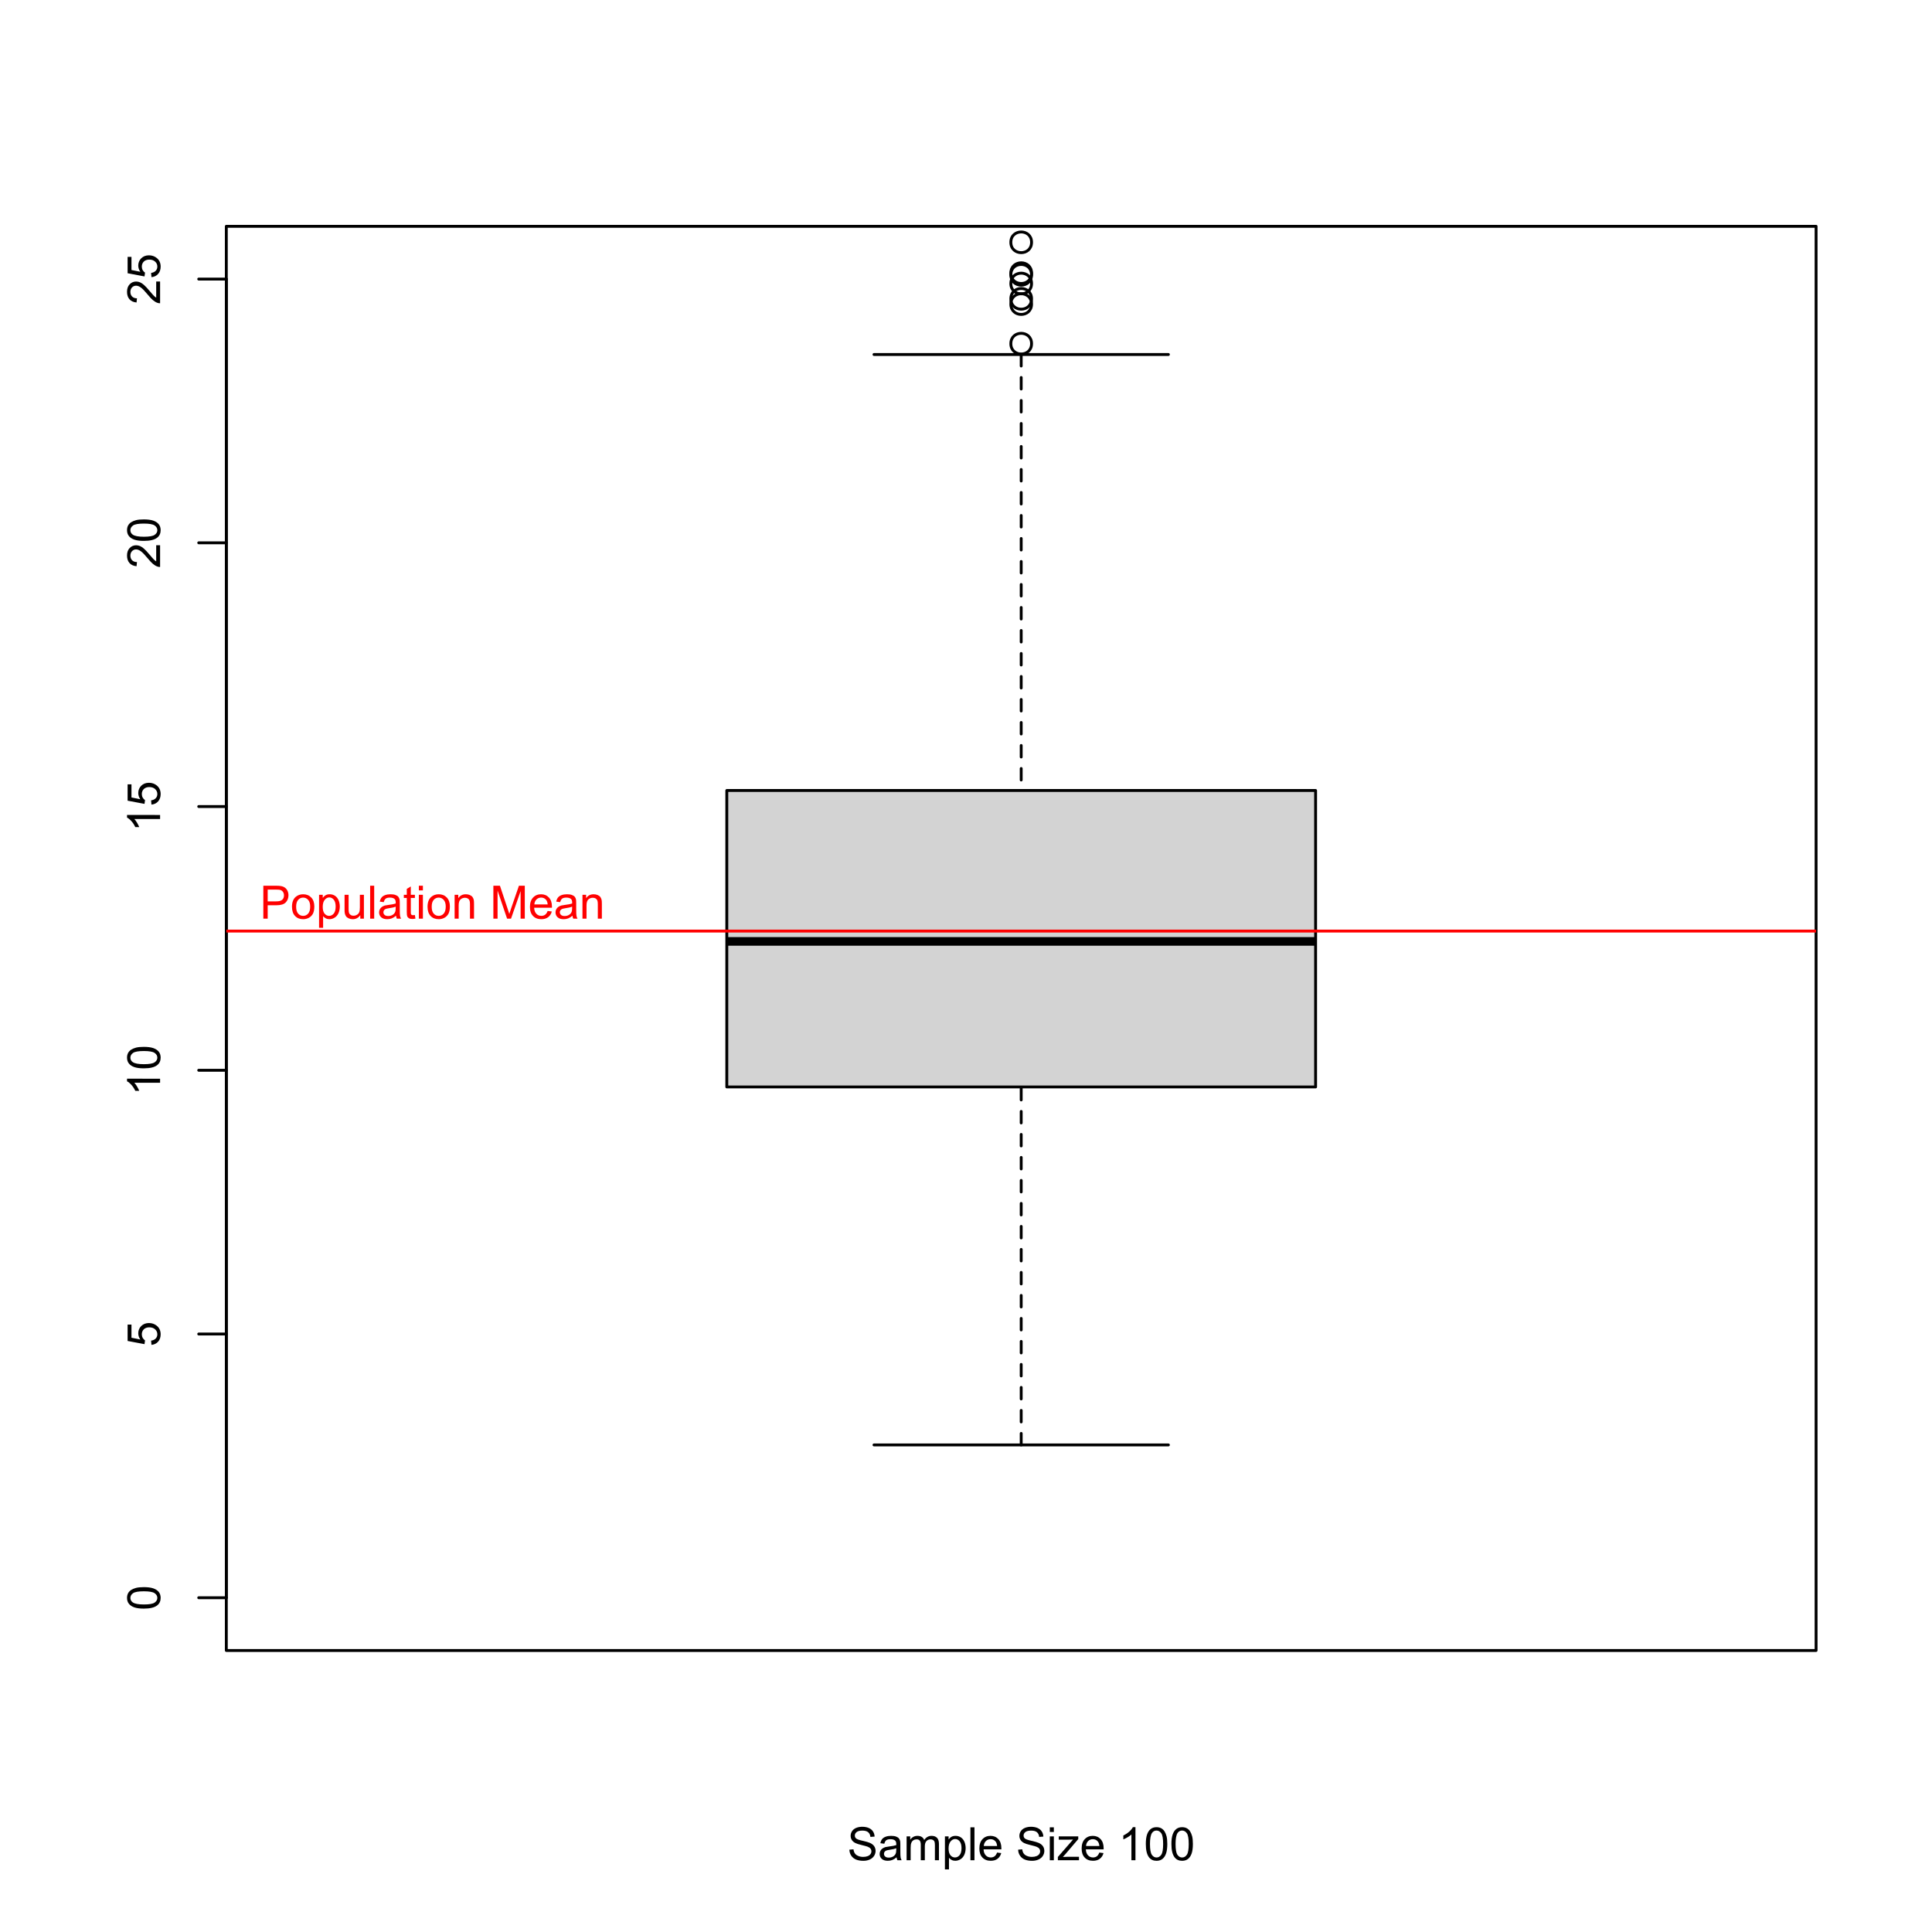
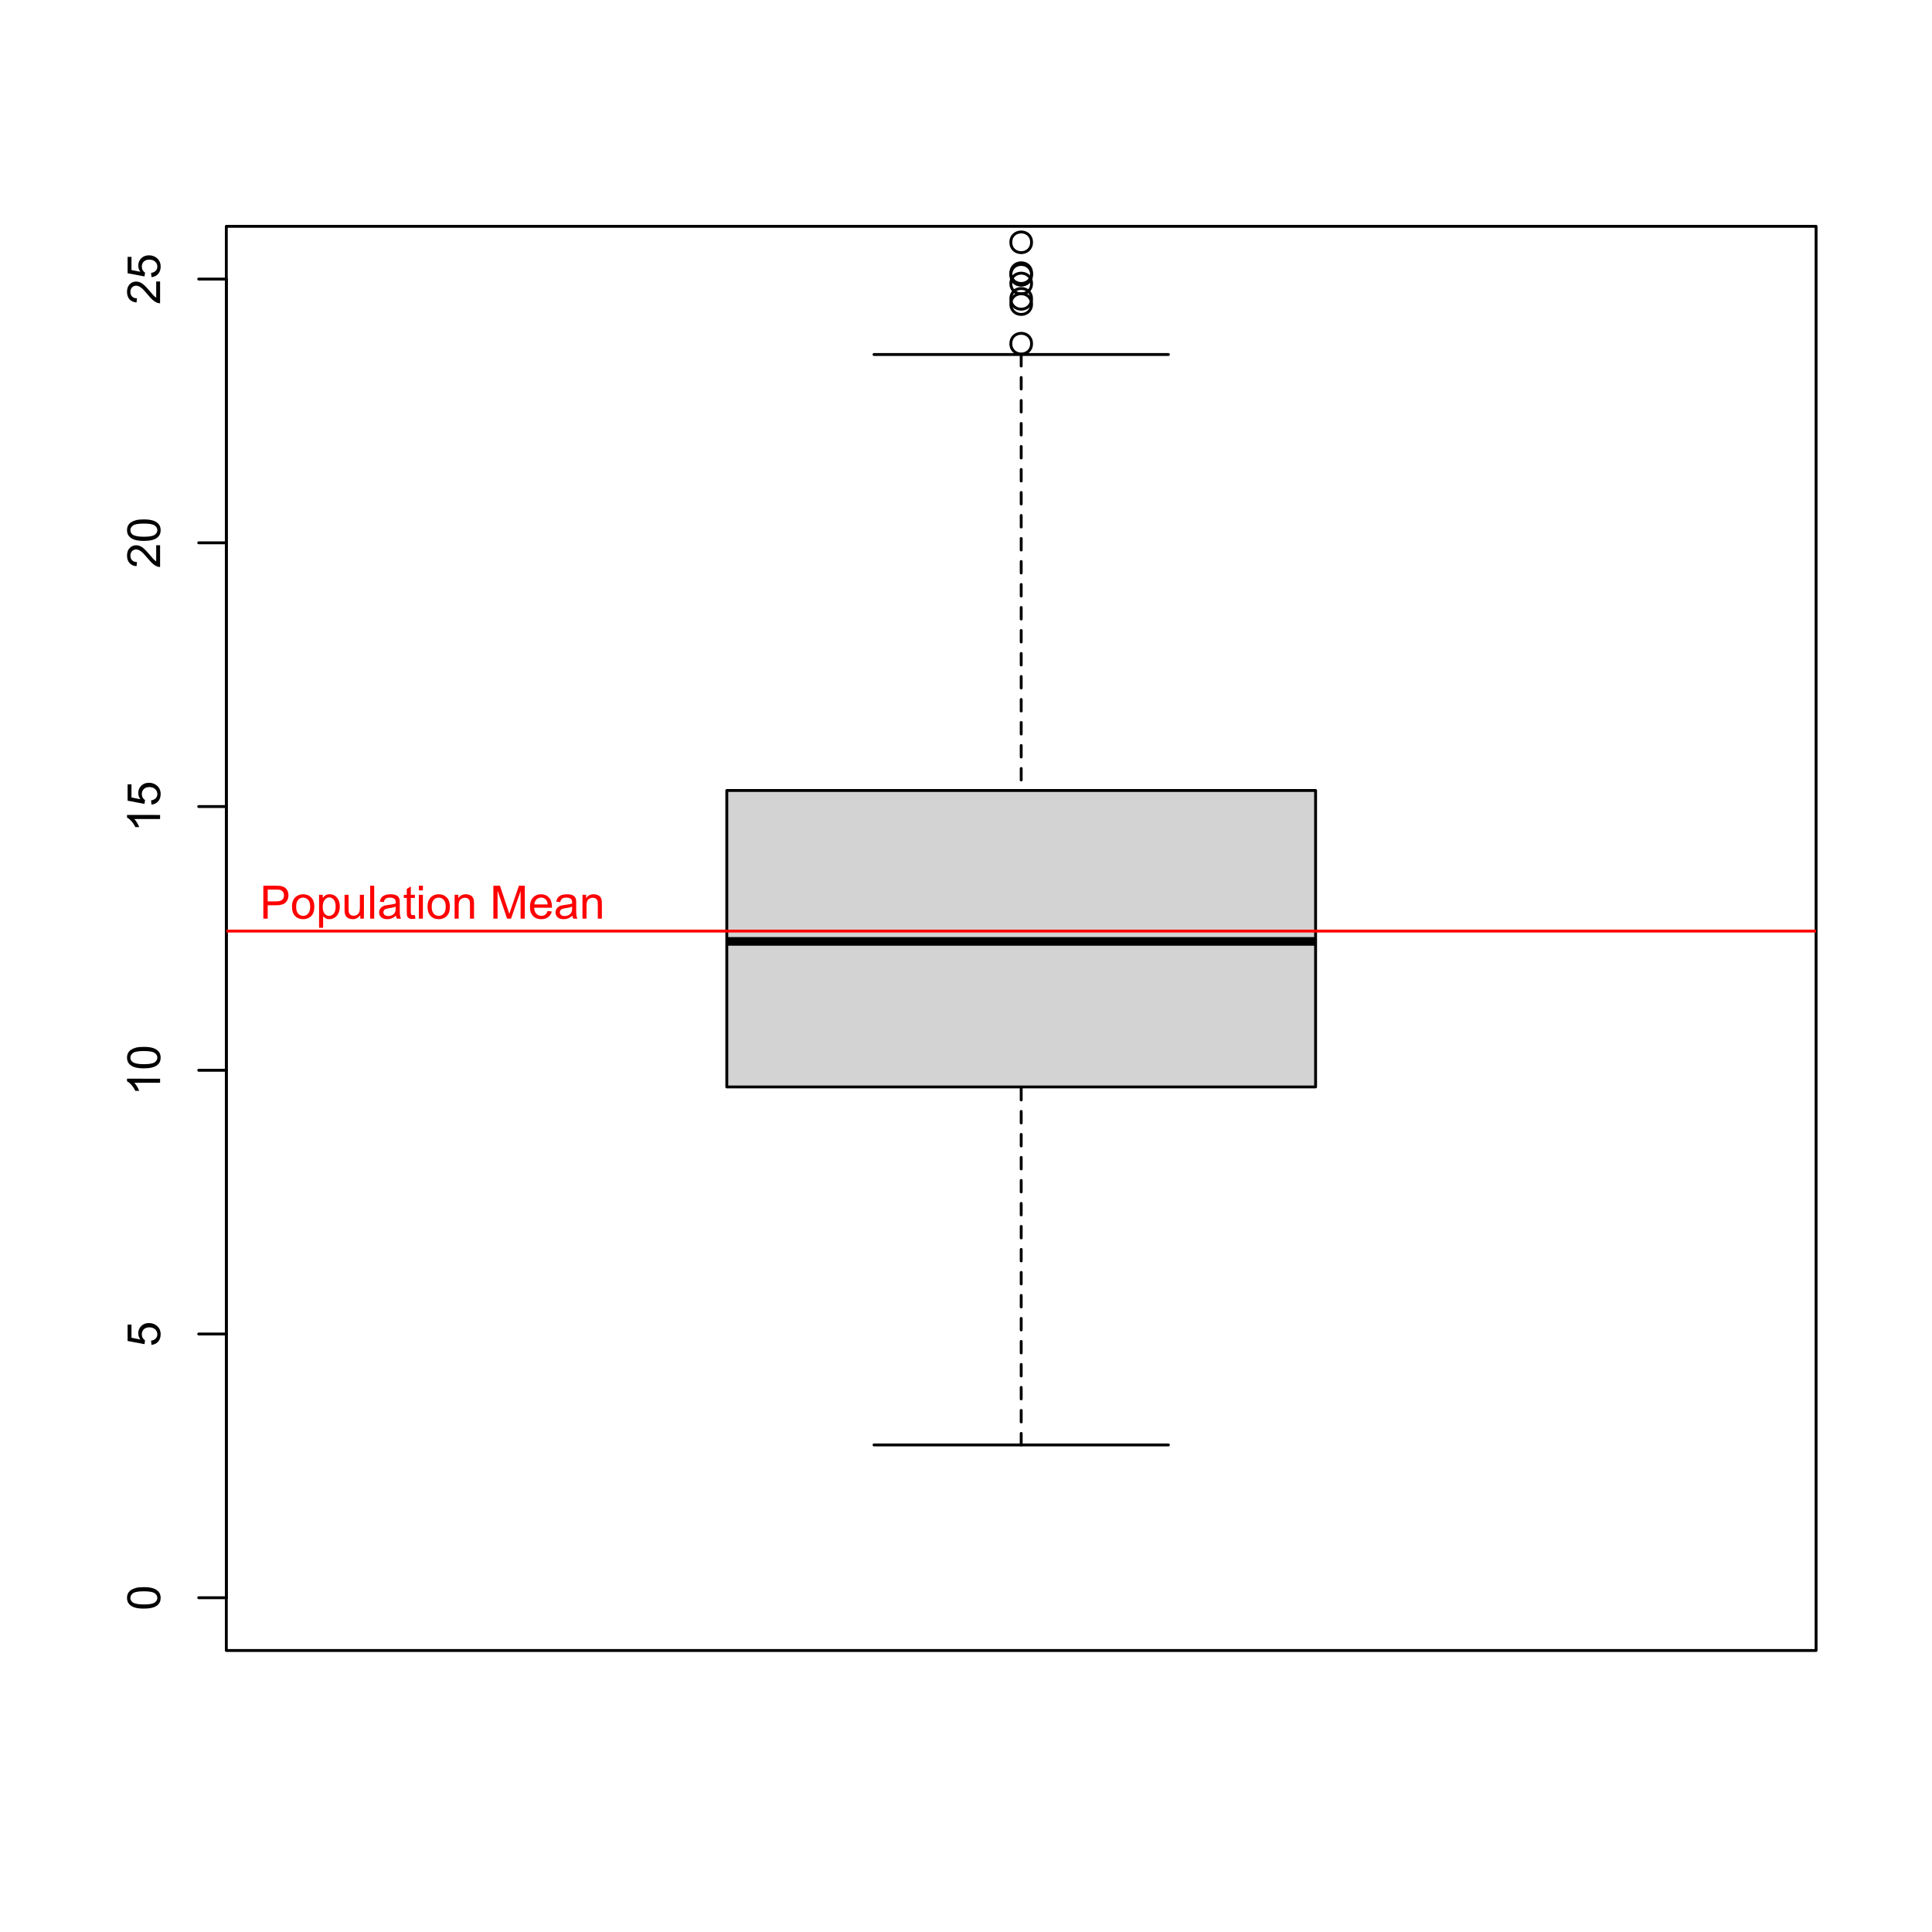
<svg xmlns="http://www.w3.org/2000/svg" xmlns:xlink="http://www.w3.org/1999/xlink" width="504pt" height="504pt" viewBox="0 0 504 504" version="1.1">
  <defs>
    <g>
      <symbol overflow="visible" id="glyph0-0">
        <path style="stroke:none;" d="M 0 -1.5 L -7.5 -1.5 L -7.5 -7.5 L 0 -7.5 Z M -0.188 -1.688 L -0.188 -7.312 L -7.312 -7.312 L -7.312 -1.688 Z M -0.188 -1.688 " />
      </symbol>
      <symbol overflow="visible" id="glyph0-1">
        <path style="stroke:none;" d="M -4.234 -0.5 C -5.246 -0.496 -6.062 -0.602 -6.688 -0.812 C -7.305 -1.02 -7.785 -1.328 -8.121 -1.742 C -8.457 -2.152 -8.625 -2.672 -8.625 -3.301 C -8.625 -3.758 -8.531 -4.164 -8.348 -4.512 C -8.16 -4.859 -7.891 -5.145 -7.543 -5.371 C -7.191 -5.594 -6.766 -5.773 -6.266 -5.906 C -5.762 -6.035 -5.086 -6.098 -4.234 -6.102 C -3.223 -6.098 -2.41 -5.996 -1.793 -5.789 C -1.176 -5.578 -0.695 -5.266 -0.359 -4.859 C -0.02 -4.445 0.145 -3.926 0.148 -3.297 C 0.145 -2.465 -0.148 -1.816 -0.742 -1.348 C -1.457 -0.781 -2.621 -0.496 -4.234 -0.5 Z M -4.234 -1.582 C -2.824 -1.582 -1.887 -1.746 -1.418 -2.074 C -0.949 -2.402 -0.715 -2.809 -0.719 -3.297 C -0.715 -3.777 -0.949 -4.184 -1.422 -4.52 C -1.887 -4.848 -2.824 -5.016 -4.234 -5.016 C -5.648 -5.016 -6.59 -4.848 -7.055 -4.52 C -7.516 -4.188 -7.746 -3.777 -7.75 -3.289 C -7.746 -2.801 -7.543 -2.414 -7.137 -2.129 C -6.613 -1.762 -5.645 -1.582 -4.234 -1.582 Z M -4.234 -1.582 " />
      </symbol>
      <symbol overflow="visible" id="glyph0-2">
        <path style="stroke:none;" d="M -2.25 -0.5 L -2.344 -1.605 C -1.805 -1.684 -1.398 -1.871 -1.125 -2.176 C -0.852 -2.473 -0.715 -2.836 -0.719 -3.258 C -0.715 -3.766 -0.906 -4.195 -1.293 -4.547 C -1.672 -4.898 -2.18 -5.074 -2.816 -5.074 C -3.414 -5.074 -3.891 -4.902 -4.242 -4.566 C -4.59 -4.227 -4.762 -3.785 -4.766 -3.242 C -4.762 -2.898 -4.684 -2.594 -4.531 -2.32 C -4.375 -2.047 -4.176 -1.832 -3.93 -1.676 L -4.062 -0.688 L -8.473 -1.52 L -8.473 -5.789 L -7.465 -5.789 L -7.465 -2.363 L -5.156 -1.898 C -5.516 -2.414 -5.695 -2.953 -5.695 -3.523 C -5.695 -4.27 -5.434 -4.902 -4.914 -5.422 C -4.395 -5.934 -3.727 -6.191 -2.91 -6.195 C -2.133 -6.191 -1.461 -5.965 -0.895 -5.516 C -0.199 -4.961 0.145 -4.211 0.148 -3.258 C 0.145 -2.477 -0.07 -1.836 -0.508 -1.344 C -0.941 -0.848 -1.523 -0.566 -2.25 -0.5 Z M -2.25 -0.5 " />
      </symbol>
      <symbol overflow="visible" id="glyph0-3">
        <path style="stroke:none;" d="M 0 -4.469 L 0 -3.414 L -6.719 -3.418 C -6.477 -3.16 -6.234 -2.828 -5.996 -2.418 C -5.75 -2.004 -5.57 -1.633 -5.449 -1.309 L -6.469 -1.309 C -6.742 -1.895 -7.078 -2.41 -7.477 -2.852 C -7.871 -3.293 -8.254 -3.605 -8.625 -3.793 L -8.625 -4.473 Z M 0 -4.469 " />
      </symbol>
      <symbol overflow="visible" id="glyph0-4">
        <path style="stroke:none;" d="M -1.012 -6.039 L 0 -6.039 L 0 -0.363 C -0.254 -0.355 -0.496 -0.395 -0.734 -0.488 C -1.117 -0.629 -1.5 -0.859 -1.875 -1.18 C -2.25 -1.496 -2.684 -1.957 -3.176 -2.562 C -3.941 -3.492 -4.547 -4.125 -4.992 -4.453 C -5.438 -4.781 -5.859 -4.945 -6.266 -4.945 C -6.68 -4.945 -7.031 -4.793 -7.32 -4.496 C -7.602 -4.195 -7.746 -3.809 -7.75 -3.328 C -7.746 -2.82 -7.594 -2.414 -7.293 -2.109 C -6.984 -1.805 -6.562 -1.648 -6.031 -1.648 L -6.141 -0.562 C -6.945 -0.637 -7.559 -0.914 -7.988 -1.402 C -8.41 -1.883 -8.625 -2.535 -8.625 -3.352 C -8.625 -4.176 -8.395 -4.828 -7.938 -5.309 C -7.48 -5.789 -6.914 -6.027 -6.242 -6.031 C -5.895 -6.027 -5.559 -5.957 -5.227 -5.82 C -4.891 -5.676 -4.539 -5.441 -4.176 -5.117 C -3.805 -4.789 -3.301 -4.25 -2.664 -3.492 C -2.129 -2.859 -1.77 -2.453 -1.582 -2.273 C -1.395 -2.094 -1.203 -1.945 -1.012 -1.828 Z M -1.012 -6.039 " />
      </symbol>
      <symbol overflow="visible" id="glyph1-0">
        <path style="stroke:none;" d="M 1.5 0 L 1.5 -7.5 L 7.5 -7.5 L 7.5 0 Z M 1.688 -0.188 L 7.312 -0.188 L 7.312 -7.312 L 1.688 -7.312 Z M 1.688 -0.188 " />
      </symbol>
      <symbol overflow="visible" id="glyph1-1">
-         <path style="stroke:none;" d="M 0.539 -2.758 L 1.609 -2.852 C 1.66 -2.422 1.777 -2.07 1.965 -1.797 C 2.145 -1.52 2.434 -1.297 2.828 -1.129 C 3.215 -0.957 3.656 -0.871 4.148 -0.875 C 4.578 -0.871 4.961 -0.938 5.297 -1.066 C 5.629 -1.191 5.875 -1.367 6.039 -1.594 C 6.199 -1.82 6.281 -2.066 6.281 -2.332 C 6.281 -2.598 6.203 -2.832 6.047 -3.035 C 5.891 -3.238 5.633 -3.406 5.273 -3.547 C 5.043 -3.633 4.531 -3.773 3.746 -3.965 C 2.953 -4.152 2.402 -4.332 2.086 -4.5 C 1.672 -4.711 1.363 -4.977 1.168 -5.297 C 0.965 -5.617 0.867 -5.973 0.867 -6.367 C 0.867 -6.801 0.988 -7.207 1.234 -7.582 C 1.48 -7.957 1.84 -8.242 2.312 -8.441 C 2.785 -8.633 3.312 -8.73 3.891 -8.734 C 4.523 -8.73 5.082 -8.629 5.574 -8.426 C 6.059 -8.223 6.434 -7.922 6.695 -7.523 C 6.957 -7.125 7.098 -6.672 7.117 -6.172 L 6.031 -6.086 C 5.969 -6.629 5.77 -7.039 5.434 -7.316 C 5.094 -7.594 4.598 -7.734 3.938 -7.734 C 3.25 -7.734 2.746 -7.605 2.434 -7.355 C 2.113 -7.098 1.957 -6.797 1.961 -6.445 C 1.957 -6.137 2.07 -5.883 2.297 -5.684 C 2.516 -5.48 3.086 -5.273 4.012 -5.07 C 4.934 -4.859 5.566 -4.68 5.914 -4.523 C 6.41 -4.293 6.781 -4 7.02 -3.648 C 7.254 -3.293 7.371 -2.887 7.375 -2.426 C 7.371 -1.969 7.242 -1.535 6.984 -1.133 C 6.723 -0.727 6.344 -0.414 5.855 -0.188 C 5.363 0.035 4.812 0.145 4.203 0.148 C 3.422 0.145 2.77 0.035 2.246 -0.191 C 1.719 -0.414 1.309 -0.754 1.012 -1.215 C 0.711 -1.668 0.555 -2.184 0.539 -2.758 Z M 0.539 -2.758 " />
+         <path style="stroke:none;" d="M 0.926 0 L 0.926 -8.59 L 4.164 -8.59 C 4.734 -8.59 5.172 -8.562 5.473 -8.508 C 5.895 -8.438 6.246 -8.301 6.531 -8.105 C 6.816 -7.906 7.047 -7.633 7.223 -7.277 C 7.395 -6.918 7.48 -6.527 7.484 -6.105 C 7.48 -5.371 7.25 -4.75 6.785 -4.25 C 6.316 -3.742 5.477 -3.492 4.266 -3.492 L 2.062 -3.492 L 2.062 0 Z M 2.062 -4.508 L 4.281 -4.508 C 5.012 -4.504 5.535 -4.641 5.848 -4.918 C 6.156 -5.188 6.309 -5.574 6.312 -6.07 C 6.309 -6.43 6.219 -6.734 6.039 -6.992 C 5.855 -7.242 5.617 -7.414 5.32 -7.5 C 5.125 -7.551 4.77 -7.574 4.258 -7.578 L 2.062 -7.578 Z M 2.062 -4.508 " />
      </symbol>
      <symbol overflow="visible" id="glyph1-2">
-         <path style="stroke:none;" d="M 4.852 -0.766 C 4.461 -0.434 4.082 -0.199 3.723 -0.062 C 3.355 0.074 2.969 0.141 2.562 0.141 C 1.875 0.141 1.352 -0.023 0.984 -0.359 C 0.617 -0.688 0.434 -1.117 0.434 -1.641 C 0.434 -1.945 0.5 -2.223 0.641 -2.473 C 0.777 -2.723 0.961 -2.926 1.188 -3.082 C 1.41 -3.234 1.664 -3.348 1.945 -3.43 C 2.152 -3.477 2.465 -3.531 2.883 -3.586 C 3.734 -3.688 4.359 -3.809 4.766 -3.949 C 4.766 -4.09 4.77 -4.18 4.77 -4.227 C 4.77 -4.648 4.668 -4.953 4.469 -5.133 C 4.199 -5.371 3.801 -5.488 3.27 -5.492 C 2.77 -5.488 2.402 -5.402 2.168 -5.23 C 1.934 -5.055 1.758 -4.746 1.648 -4.305 L 0.617 -4.445 C 0.707 -4.887 0.863 -5.242 1.078 -5.516 C 1.289 -5.781 1.598 -5.992 2.008 -6.141 C 2.41 -6.289 2.883 -6.363 3.422 -6.363 C 3.953 -6.363 4.383 -6.301 4.715 -6.176 C 5.047 -6.051 5.293 -5.891 5.449 -5.703 C 5.605 -5.512 5.715 -5.273 5.777 -4.984 C 5.809 -4.805 5.824 -4.48 5.828 -4.016 L 5.828 -2.609 C 5.824 -1.625 5.848 -1.004 5.895 -0.746 C 5.941 -0.484 6.031 -0.238 6.164 0 L 5.062 0 C 4.953 -0.219 4.883 -0.473 4.852 -0.766 Z M 4.766 -3.125 C 4.375 -2.965 3.801 -2.832 3.039 -2.727 C 2.605 -2.66 2.301 -2.59 2.121 -2.516 C 1.941 -2.434 1.801 -2.32 1.703 -2.172 C 1.605 -2.02 1.559 -1.852 1.559 -1.672 C 1.559 -1.387 1.664 -1.152 1.875 -0.969 C 2.086 -0.777 2.398 -0.684 2.812 -0.688 C 3.219 -0.684 3.578 -0.773 3.895 -0.953 C 4.211 -1.129 4.445 -1.371 4.594 -1.68 C 4.707 -1.918 4.762 -2.27 4.766 -2.734 Z M 4.766 -3.125 " />
+         <path style="stroke:none;" d="M 0.398 -3.109 C 0.398 -4.262 0.719 -5.117 1.359 -5.672 C 1.895 -6.133 2.547 -6.363 3.316 -6.363 C 4.172 -6.363 4.871 -6.082 5.414 -5.52 C 5.953 -4.957 6.223 -4.184 6.227 -3.199 C 6.223 -2.398 6.102 -1.766 5.867 -1.309 C 5.625 -0.848 5.277 -0.492 4.82 -0.238 C 4.359 0.016 3.859 0.141 3.316 0.141 C 2.441 0.141 1.734 -0.137 1.203 -0.695 C 0.664 -1.254 0.398 -2.059 0.398 -3.109 Z M 1.484 -3.109 C 1.48 -2.309 1.656 -1.711 2.004 -1.32 C 2.348 -0.922 2.785 -0.727 3.316 -0.727 C 3.84 -0.727 4.273 -0.926 4.621 -1.324 C 4.969 -1.723 5.145 -2.328 5.145 -3.148 C 5.145 -3.914 4.969 -4.496 4.617 -4.895 C 4.266 -5.289 3.832 -5.488 3.316 -5.492 C 2.785 -5.488 2.348 -5.293 2.004 -4.898 C 1.656 -4.5 1.48 -3.902 1.484 -3.109 Z M 1.484 -3.109 " />
      </symbol>
      <symbol overflow="visible" id="glyph1-3">
-         <path style="stroke:none;" d="M 0.789 0 L 0.789 -6.223 L 1.734 -6.223 L 1.734 -5.352 C 1.93 -5.648 2.188 -5.895 2.512 -6.082 C 2.836 -6.27 3.207 -6.363 3.621 -6.363 C 4.082 -6.363 4.457 -6.266 4.754 -6.074 C 5.043 -5.883 5.254 -5.617 5.379 -5.273 C 5.871 -6 6.512 -6.363 7.301 -6.363 C 7.918 -6.363 8.391 -6.191 8.723 -5.848 C 9.055 -5.504 9.223 -4.977 9.223 -4.273 L 9.223 0 L 8.172 0 L 8.172 -3.922 C 8.168 -4.34 8.133 -4.645 8.07 -4.832 C 8 -5.016 7.879 -5.164 7.699 -5.277 C 7.52 -5.391 7.309 -5.449 7.066 -5.449 C 6.629 -5.449 6.266 -5.301 5.977 -5.012 C 5.688 -4.719 5.543 -4.254 5.543 -3.617 L 5.543 0 L 4.488 0 L 4.488 -4.043 C 4.488 -4.512 4.402 -4.863 4.23 -5.098 C 4.059 -5.332 3.777 -5.449 3.387 -5.449 C 3.09 -5.449 2.812 -5.371 2.562 -5.215 C 2.309 -5.059 2.129 -4.828 2.016 -4.527 C 1.898 -4.227 1.84 -3.793 1.844 -3.227 L 1.844 0 Z M 0.789 0 " />
+         <path style="stroke:none;" d="M 0.789 2.383 L 0.789 -6.223 L 1.75 -6.223 L 1.75 -5.414 C 1.977 -5.73 2.234 -5.965 2.52 -6.125 C 2.801 -6.281 3.145 -6.363 3.555 -6.363 C 4.082 -6.363 4.551 -6.227 4.961 -5.953 C 5.363 -5.68 5.672 -5.293 5.883 -4.793 C 6.09 -4.293 6.191 -3.746 6.195 -3.156 C 6.191 -2.52 6.078 -1.945 5.852 -1.438 C 5.621 -0.922 5.289 -0.531 4.855 -0.266 C 4.418 0.008 3.961 0.141 3.48 0.141 C 3.129 0.141 2.812 0.066 2.535 -0.082 C 2.254 -0.23 2.023 -0.418 1.844 -0.645 L 1.844 2.383 Z M 1.746 -3.078 C 1.746 -2.273 1.906 -1.684 2.23 -1.301 C 2.555 -0.918 2.949 -0.727 3.41 -0.727 C 3.879 -0.727 4.277 -0.922 4.613 -1.32 C 4.945 -1.711 5.113 -2.328 5.117 -3.164 C 5.113 -3.953 4.949 -4.547 4.625 -4.945 C 4.297 -5.34 3.91 -5.535 3.457 -5.539 C 3.004 -5.535 2.605 -5.324 2.262 -4.906 C 1.918 -4.484 1.746 -3.875 1.746 -3.078 Z M 1.746 -3.078 " />
      </symbol>
      <symbol overflow="visible" id="glyph1-4">
-         <path style="stroke:none;" d="M 0.789 2.383 L 0.789 -6.223 L 1.75 -6.223 L 1.75 -5.414 C 1.977 -5.73 2.234 -5.965 2.52 -6.125 C 2.801 -6.281 3.145 -6.363 3.555 -6.363 C 4.082 -6.363 4.551 -6.227 4.961 -5.953 C 5.363 -5.68 5.672 -5.293 5.883 -4.793 C 6.09 -4.293 6.191 -3.746 6.195 -3.156 C 6.191 -2.52 6.078 -1.945 5.852 -1.438 C 5.621 -0.922 5.289 -0.531 4.855 -0.266 C 4.418 0.008 3.961 0.141 3.48 0.141 C 3.129 0.141 2.812 0.066 2.535 -0.082 C 2.254 -0.23 2.023 -0.418 1.844 -0.645 L 1.844 2.383 Z M 1.746 -3.078 C 1.746 -2.273 1.906 -1.684 2.23 -1.301 C 2.555 -0.918 2.949 -0.727 3.41 -0.727 C 3.879 -0.727 4.277 -0.922 4.613 -1.32 C 4.945 -1.711 5.113 -2.328 5.117 -3.164 C 5.113 -3.953 4.949 -4.547 4.625 -4.945 C 4.297 -5.34 3.91 -5.535 3.457 -5.539 C 3.004 -5.535 2.605 -5.324 2.262 -4.906 C 1.918 -4.484 1.746 -3.875 1.746 -3.078 Z M 1.746 -3.078 " />
+         <path style="stroke:none;" d="M 4.867 0 L 4.867 -0.914 C 4.379 -0.211 3.723 0.141 2.895 0.141 C 2.527 0.141 2.184 0.07 1.867 -0.07 C 1.547 -0.211 1.309 -0.387 1.156 -0.602 C 1 -0.812 0.895 -1.074 0.832 -1.383 C 0.785 -1.59 0.762 -1.918 0.766 -2.367 L 0.766 -6.223 L 1.82 -6.223 L 1.82 -2.773 C 1.816 -2.219 1.84 -1.848 1.887 -1.656 C 1.949 -1.379 2.09 -1.16 2.309 -1.004 C 2.523 -0.84 2.789 -0.762 3.105 -0.766 C 3.418 -0.762 3.715 -0.844 3.996 -1.008 C 4.273 -1.172 4.469 -1.391 4.586 -1.672 C 4.699 -1.949 4.758 -2.355 4.758 -2.891 L 4.758 -6.223 L 5.812 -6.223 L 5.812 0 Z M 4.867 0 " />
      </symbol>
      <symbol overflow="visible" id="glyph1-5">
        <path style="stroke:none;" d="M 0.766 0 L 0.766 -8.59 L 1.82 -8.59 L 1.82 0 Z M 0.766 0 " />
      </symbol>
      <symbol overflow="visible" id="glyph1-6">
-         <path style="stroke:none;" d="M 5.051 -2.004 L 6.141 -1.867 C 5.969 -1.23 5.648 -0.738 5.184 -0.387 C 4.719 -0.035 4.125 0.141 3.406 0.141 C 2.492 0.141 1.77 -0.137 1.238 -0.699 C 0.699 -1.254 0.434 -2.043 0.438 -3.059 C 0.434 -4.105 0.703 -4.918 1.246 -5.496 C 1.781 -6.074 2.48 -6.363 3.344 -6.363 C 4.176 -6.363 4.855 -6.078 5.383 -5.512 C 5.91 -4.945 6.176 -4.148 6.176 -3.125 C 6.176 -3.059 6.172 -2.965 6.172 -2.844 L 1.531 -2.844 C 1.562 -2.156 1.758 -1.633 2.109 -1.27 C 2.457 -0.906 2.891 -0.727 3.41 -0.727 C 3.797 -0.727 4.125 -0.828 4.402 -1.031 C 4.672 -1.234 4.891 -1.559 5.051 -2.004 Z M 1.586 -3.711 L 5.062 -3.711 C 5.016 -4.227 4.883 -4.621 4.664 -4.887 C 4.328 -5.293 3.891 -5.496 3.359 -5.496 C 2.871 -5.496 2.465 -5.332 2.137 -5.008 C 1.805 -4.684 1.621 -4.25 1.586 -3.711 Z M 1.586 -3.711 " />
+         <path style="stroke:none;" d="M 4.852 -0.766 C 4.461 -0.434 4.082 -0.199 3.723 -0.062 C 3.355 0.074 2.969 0.141 2.562 0.141 C 1.875 0.141 1.352 -0.023 0.984 -0.359 C 0.617 -0.688 0.434 -1.117 0.434 -1.641 C 0.434 -1.945 0.5 -2.223 0.641 -2.473 C 0.777 -2.723 0.961 -2.926 1.188 -3.082 C 1.41 -3.234 1.664 -3.348 1.945 -3.43 C 2.152 -3.477 2.465 -3.531 2.883 -3.586 C 3.734 -3.688 4.359 -3.809 4.766 -3.949 C 4.766 -4.09 4.77 -4.18 4.77 -4.227 C 4.77 -4.648 4.668 -4.953 4.469 -5.133 C 4.199 -5.371 3.801 -5.488 3.27 -5.492 C 2.77 -5.488 2.402 -5.402 2.168 -5.23 C 1.934 -5.055 1.758 -4.746 1.648 -4.305 L 0.617 -4.445 C 0.707 -4.887 0.863 -5.242 1.078 -5.516 C 1.289 -5.781 1.598 -5.992 2.008 -6.141 C 2.41 -6.289 2.883 -6.363 3.422 -6.363 C 3.953 -6.363 4.383 -6.301 4.715 -6.176 C 5.047 -6.051 5.293 -5.891 5.449 -5.703 C 5.605 -5.512 5.715 -5.273 5.777 -4.984 C 5.809 -4.805 5.824 -4.48 5.828 -4.016 L 5.828 -2.609 C 5.824 -1.625 5.848 -1.004 5.895 -0.746 C 5.941 -0.484 6.031 -0.238 6.164 0 L 5.062 0 C 4.953 -0.219 4.883 -0.473 4.852 -0.766 Z M 4.766 -3.125 C 4.375 -2.965 3.801 -2.832 3.039 -2.727 C 2.605 -2.66 2.301 -2.59 2.121 -2.516 C 1.941 -2.434 1.801 -2.32 1.703 -2.172 C 1.605 -2.02 1.559 -1.852 1.559 -1.672 C 1.559 -1.387 1.664 -1.152 1.875 -0.969 C 2.086 -0.777 2.398 -0.684 2.812 -0.688 C 3.219 -0.684 3.578 -0.773 3.895 -0.953 C 4.211 -1.129 4.445 -1.371 4.594 -1.68 C 4.707 -1.918 4.762 -2.27 4.766 -2.734 Z M 4.766 -3.125 " />
      </symbol>
      <symbol overflow="visible" id="glyph1-7">
-         <path style="stroke:none;" d="" />
+         <path style="stroke:none;" d="M 3.094 -0.945 L 3.246 -0.012 C 2.949 0.051 2.684 0.082 2.449 0.082 C 2.066 0.082 1.77 0.023 1.559 -0.098 C 1.348 -0.219 1.199 -0.379 1.113 -0.578 C 1.027 -0.773 0.984 -1.188 0.984 -1.82 L 0.984 -5.402 L 0.211 -5.402 L 0.211 -6.223 L 0.984 -6.223 L 0.984 -7.766 L 2.031 -8.398 L 2.031 -6.223 L 3.094 -6.223 L 3.094 -5.402 L 2.031 -5.402 L 2.031 -1.766 C 2.027 -1.461 2.047 -1.27 2.086 -1.184 C 2.125 -1.098 2.184 -1.027 2.27 -0.977 C 2.352 -0.926 2.473 -0.902 2.633 -0.902 C 2.742 -0.902 2.898 -0.914 3.094 -0.945 Z M 3.094 -0.945 " />
      </symbol>
      <symbol overflow="visible" id="glyph1-8">
        <path style="stroke:none;" d="M 0.797 -7.375 L 0.797 -8.59 L 1.852 -8.59 L 1.852 -7.375 Z M 0.797 0 L 0.797 -6.223 L 1.852 -6.223 L 1.852 0 Z M 0.797 0 " />
      </symbol>
      <symbol overflow="visible" id="glyph1-9">
-         <path style="stroke:none;" d="M 0.234 0 L 0.234 -0.855 L 4.195 -5.402 C 3.746 -5.379 3.348 -5.367 3.008 -5.367 L 0.469 -5.367 L 0.469 -6.223 L 5.555 -6.223 L 5.555 -5.523 L 2.188 -1.578 L 1.535 -0.855 C 2.004 -0.887 2.445 -0.902 2.867 -0.906 L 5.742 -0.906 L 5.742 0 Z M 0.234 0 " />
+         <path style="stroke:none;" d="M 0.789 0 L 0.789 -6.223 L 1.742 -6.223 L 1.742 -5.336 C 2.195 -6.02 2.855 -6.363 3.719 -6.363 C 4.09 -6.363 4.434 -6.293 4.754 -6.16 C 5.066 -6.023 5.305 -5.848 5.461 -5.633 C 5.617 -5.41 5.727 -5.152 5.789 -4.852 C 5.828 -4.656 5.848 -4.312 5.848 -3.828 L 5.848 0 L 4.793 0 L 4.793 -3.785 C 4.793 -4.215 4.75 -4.535 4.668 -4.75 C 4.586 -4.961 4.441 -5.129 4.234 -5.258 C 4.023 -5.383 3.777 -5.449 3.5 -5.449 C 3.047 -5.449 2.66 -5.305 2.332 -5.02 C 2.004 -4.734 1.84 -4.195 1.844 -3.398 L 1.844 0 Z M 0.789 0 " />
      </symbol>
      <symbol overflow="visible" id="glyph1-10">
-         <path style="stroke:none;" d="M 4.469 0 L 3.414 0 L 3.414 -6.719 C 3.16 -6.477 2.828 -6.234 2.414 -5.996 C 2 -5.75 1.629 -5.57 1.305 -5.449 L 1.305 -6.469 C 1.895 -6.742 2.41 -7.078 2.852 -7.477 C 3.293 -7.871 3.605 -8.254 3.789 -8.625 L 4.469 -8.625 Z M 4.469 0 " />
+         <path style="stroke:none;" d="" />
      </symbol>
      <symbol overflow="visible" id="glyph1-11">
-         <path style="stroke:none;" d="M 0.5 -4.234 C 0.496 -5.246 0.602 -6.062 0.812 -6.688 C 1.02 -7.305 1.328 -7.785 1.742 -8.121 C 2.148 -8.457 2.668 -8.625 3.297 -8.625 C 3.758 -8.625 4.164 -8.531 4.512 -8.348 C 4.855 -8.16 5.141 -7.891 5.371 -7.543 C 5.594 -7.191 5.773 -6.766 5.906 -6.266 C 6.035 -5.762 6.098 -5.086 6.102 -4.234 C 6.098 -3.227 5.996 -2.414 5.789 -1.797 C 5.578 -1.176 5.266 -0.695 4.859 -0.359 C 4.445 -0.02 3.926 0.145 3.297 0.148 C 2.465 0.145 1.816 -0.148 1.348 -0.742 C 0.781 -1.457 0.496 -2.621 0.5 -4.234 Z M 1.582 -4.234 C 1.582 -2.824 1.746 -1.887 2.074 -1.418 C 2.402 -0.949 2.809 -0.715 3.297 -0.719 C 3.777 -0.715 4.184 -0.949 4.52 -1.422 C 4.848 -1.887 5.016 -2.824 5.016 -4.234 C 5.016 -5.648 4.848 -6.59 4.52 -7.055 C 4.184 -7.516 3.773 -7.746 3.289 -7.75 C 2.801 -7.746 2.414 -7.543 2.125 -7.137 C 1.762 -6.613 1.582 -5.645 1.582 -4.234 Z M 1.582 -4.234 " />
+         <path style="stroke:none;" d="M 0.891 0 L 0.891 -8.59 L 2.602 -8.59 L 4.633 -2.508 C 4.816 -1.938 4.953 -1.512 5.047 -1.234 C 5.141 -1.543 5.293 -2.004 5.5 -2.613 L 7.559 -8.59 L 9.086 -8.59 L 9.086 0 L 7.992 0 L 7.992 -7.188 L 5.496 0 L 4.469 0 L 1.984 -7.312 L 1.984 0 Z M 0.891 0 " />
      </symbol>
      <symbol overflow="visible" id="glyph1-12">
-         <path style="stroke:none;" d="M 0.926 0 L 0.926 -8.59 L 4.164 -8.59 C 4.734 -8.59 5.172 -8.562 5.473 -8.508 C 5.895 -8.438 6.246 -8.301 6.531 -8.105 C 6.816 -7.906 7.047 -7.633 7.223 -7.277 C 7.395 -6.918 7.48 -6.527 7.484 -6.105 C 7.48 -5.371 7.25 -4.75 6.785 -4.25 C 6.316 -3.742 5.477 -3.492 4.266 -3.492 L 2.062 -3.492 L 2.062 0 Z M 2.062 -4.508 L 4.281 -4.508 C 5.012 -4.504 5.535 -4.641 5.848 -4.918 C 6.156 -5.188 6.309 -5.574 6.312 -6.07 C 6.309 -6.43 6.219 -6.734 6.039 -6.992 C 5.855 -7.242 5.617 -7.414 5.32 -7.5 C 5.125 -7.551 4.77 -7.574 4.258 -7.578 L 2.062 -7.578 Z M 2.062 -4.508 " />
-       </symbol>
-       <symbol overflow="visible" id="glyph1-13">
-         <path style="stroke:none;" d="M 0.398 -3.109 C 0.398 -4.262 0.719 -5.117 1.359 -5.672 C 1.895 -6.133 2.547 -6.363 3.316 -6.363 C 4.172 -6.363 4.871 -6.082 5.414 -5.52 C 5.953 -4.957 6.223 -4.184 6.227 -3.199 C 6.223 -2.398 6.102 -1.766 5.867 -1.309 C 5.625 -0.848 5.277 -0.492 4.82 -0.238 C 4.359 0.016 3.859 0.141 3.316 0.141 C 2.441 0.141 1.734 -0.137 1.203 -0.695 C 0.664 -1.254 0.398 -2.059 0.398 -3.109 Z M 1.484 -3.109 C 1.48 -2.309 1.656 -1.711 2.004 -1.32 C 2.348 -0.922 2.785 -0.727 3.316 -0.727 C 3.84 -0.727 4.273 -0.926 4.621 -1.324 C 4.969 -1.723 5.145 -2.328 5.145 -3.148 C 5.145 -3.914 4.969 -4.496 4.617 -4.895 C 4.266 -5.289 3.832 -5.488 3.316 -5.492 C 2.785 -5.488 2.348 -5.293 2.004 -4.898 C 1.656 -4.5 1.48 -3.902 1.484 -3.109 Z M 1.484 -3.109 " />
-       </symbol>
-       <symbol overflow="visible" id="glyph1-14">
-         <path style="stroke:none;" d="M 4.867 0 L 4.867 -0.914 C 4.379 -0.211 3.723 0.141 2.895 0.141 C 2.527 0.141 2.184 0.07 1.867 -0.07 C 1.547 -0.211 1.309 -0.387 1.156 -0.602 C 1 -0.812 0.895 -1.074 0.832 -1.383 C 0.785 -1.59 0.762 -1.918 0.766 -2.367 L 0.766 -6.223 L 1.82 -6.223 L 1.82 -2.773 C 1.816 -2.219 1.84 -1.848 1.887 -1.656 C 1.949 -1.379 2.09 -1.16 2.309 -1.004 C 2.523 -0.84 2.789 -0.762 3.105 -0.766 C 3.418 -0.762 3.715 -0.844 3.996 -1.008 C 4.273 -1.172 4.469 -1.391 4.586 -1.672 C 4.699 -1.949 4.758 -2.355 4.758 -2.891 L 4.758 -6.223 L 5.812 -6.223 L 5.812 0 Z M 4.867 0 " />
-       </symbol>
-       <symbol overflow="visible" id="glyph1-15">
-         <path style="stroke:none;" d="M 3.094 -0.945 L 3.246 -0.012 C 2.949 0.051 2.684 0.082 2.449 0.082 C 2.066 0.082 1.77 0.023 1.559 -0.098 C 1.348 -0.219 1.199 -0.379 1.113 -0.578 C 1.027 -0.773 0.984 -1.188 0.984 -1.82 L 0.984 -5.402 L 0.211 -5.402 L 0.211 -6.223 L 0.984 -6.223 L 0.984 -7.766 L 2.031 -8.398 L 2.031 -6.223 L 3.094 -6.223 L 3.094 -5.402 L 2.031 -5.402 L 2.031 -1.766 C 2.027 -1.461 2.047 -1.27 2.086 -1.184 C 2.125 -1.098 2.184 -1.027 2.27 -0.977 C 2.352 -0.926 2.473 -0.902 2.633 -0.902 C 2.742 -0.902 2.898 -0.914 3.094 -0.945 Z M 3.094 -0.945 " />
-       </symbol>
-       <symbol overflow="visible" id="glyph1-16">
-         <path style="stroke:none;" d="M 0.789 0 L 0.789 -6.223 L 1.742 -6.223 L 1.742 -5.336 C 2.195 -6.02 2.855 -6.363 3.719 -6.363 C 4.09 -6.363 4.434 -6.293 4.754 -6.16 C 5.066 -6.023 5.305 -5.848 5.461 -5.633 C 5.617 -5.41 5.727 -5.152 5.789 -4.852 C 5.828 -4.656 5.848 -4.312 5.848 -3.828 L 5.848 0 L 4.793 0 L 4.793 -3.785 C 4.793 -4.215 4.75 -4.535 4.668 -4.75 C 4.586 -4.961 4.441 -5.129 4.234 -5.258 C 4.023 -5.383 3.777 -5.449 3.5 -5.449 C 3.047 -5.449 2.66 -5.305 2.332 -5.02 C 2.004 -4.734 1.84 -4.195 1.844 -3.398 L 1.844 0 Z M 0.789 0 " />
-       </symbol>
-       <symbol overflow="visible" id="glyph1-17">
-         <path style="stroke:none;" d="M 0.891 0 L 0.891 -8.59 L 2.602 -8.59 L 4.633 -2.508 C 4.816 -1.938 4.953 -1.512 5.047 -1.234 C 5.141 -1.543 5.293 -2.004 5.5 -2.613 L 7.559 -8.59 L 9.086 -8.59 L 9.086 0 L 7.992 0 L 7.992 -7.188 L 5.496 0 L 4.469 0 L 1.984 -7.312 L 1.984 0 Z M 0.891 0 " />
+         <path style="stroke:none;" d="M 5.051 -2.004 L 6.141 -1.867 C 5.969 -1.23 5.648 -0.738 5.184 -0.387 C 4.719 -0.035 4.125 0.141 3.406 0.141 C 2.492 0.141 1.77 -0.137 1.238 -0.699 C 0.699 -1.254 0.434 -2.043 0.438 -3.059 C 0.434 -4.105 0.703 -4.918 1.246 -5.496 C 1.781 -6.074 2.48 -6.363 3.344 -6.363 C 4.176 -6.363 4.855 -6.078 5.383 -5.512 C 5.91 -4.945 6.176 -4.148 6.176 -3.125 C 6.176 -3.059 6.172 -2.965 6.172 -2.844 L 1.531 -2.844 C 1.562 -2.156 1.758 -1.633 2.109 -1.27 C 2.457 -0.906 2.891 -0.727 3.41 -0.727 C 3.797 -0.727 4.125 -0.828 4.402 -1.031 C 4.672 -1.234 4.891 -1.559 5.051 -2.004 Z M 1.586 -3.711 L 5.062 -3.711 C 5.016 -4.227 4.883 -4.621 4.664 -4.887 C 4.328 -5.293 3.891 -5.496 3.359 -5.496 C 2.871 -5.496 2.465 -5.332 2.137 -5.008 C 1.805 -4.684 1.621 -4.25 1.586 -3.711 Z M 1.586 -3.711 " />
      </symbol>
    </g>
    <clipPath id="clip1">
      <path d="M 59.039 242 L 473.758 242 L 473.758 244 L 59.039 244 Z M 59.039 242 " />
    </clipPath>
  </defs>
-   <g id="surface419">
+   <g id="surface869">
    <rect x="0" y="0" width="504" height="504" style="fill:rgb(100%,100%,100%);fill-opacity:1;stroke:none;" />
    <path style=" stroke:none;fill-rule:nonzero;fill:rgb(82.745%,82.745%,82.745%);fill-opacity:1;" d="M 189.602 283.551 L 343.199 283.551 L 343.199 206.215 L 189.602 206.215 Z M 189.602 283.551 " />
    <path style="fill:none;stroke-width:2.25;stroke-linecap:butt;stroke-linejoin:round;stroke:rgb(0%,0%,0%);stroke-opacity:1;stroke-miterlimit:10;" d="M 189.602 245.582 L 343.199 245.582 " />
    <path style="fill:none;stroke-width:0.75;stroke-linecap:round;stroke-linejoin:round;stroke:rgb(0%,0%,0%);stroke-opacity:1;stroke-dasharray:3,3;stroke-miterlimit:10;" d="M 266.398 376.938 L 266.398 283.551 " />
    <path style="fill:none;stroke-width:0.75;stroke-linecap:round;stroke-linejoin:round;stroke:rgb(0%,0%,0%);stroke-opacity:1;stroke-dasharray:3,3;stroke-miterlimit:10;" d="M 266.398 92.477 L 266.398 206.215 " />
    <path style="fill:none;stroke-width:0.75;stroke-linecap:round;stroke-linejoin:round;stroke:rgb(0%,0%,0%);stroke-opacity:1;stroke-miterlimit:10;" d="M 228 376.938 L 304.801 376.938 " />
    <path style="fill:none;stroke-width:0.75;stroke-linecap:round;stroke-linejoin:round;stroke:rgb(0%,0%,0%);stroke-opacity:1;stroke-miterlimit:10;" d="M 228 92.477 L 304.801 92.477 " />
    <path style="fill:none;stroke-width:0.75;stroke-linecap:round;stroke-linejoin:round;stroke:rgb(0%,0%,0%);stroke-opacity:1;stroke-miterlimit:10;" d="M 189.602 283.551 L 343.199 283.551 L 343.199 206.215 L 189.602 206.215 Z M 189.602 283.551 " />
    <path style="fill:none;stroke-width:0.75;stroke-linecap:round;stroke-linejoin:round;stroke:rgb(0%,0%,0%);stroke-opacity:1;stroke-miterlimit:10;" d="M 269.102 71.254 C 269.102 74.855 263.699 74.855 263.699 71.254 C 263.699 67.656 269.102 67.656 269.102 71.254 " />
    <path style="fill:none;stroke-width:0.75;stroke-linecap:round;stroke-linejoin:round;stroke:rgb(0%,0%,0%);stroke-opacity:1;stroke-miterlimit:10;" d="M 269.102 71.688 C 269.102 75.289 263.699 75.289 263.699 71.688 C 263.699 68.09 269.102 68.09 269.102 71.688 " />
    <path style="fill:none;stroke-width:0.75;stroke-linecap:round;stroke-linejoin:round;stroke:rgb(0%,0%,0%);stroke-opacity:1;stroke-miterlimit:10;" d="M 269.102 77.961 C 269.102 81.559 263.699 81.559 263.699 77.961 C 263.699 74.359 269.102 74.359 269.102 77.961 " />
    <path style="fill:none;stroke-width:0.75;stroke-linecap:round;stroke-linejoin:round;stroke:rgb(0%,0%,0%);stroke-opacity:1;stroke-miterlimit:10;" d="M 269.102 73.957 C 269.102 77.559 263.699 77.559 263.699 73.957 C 263.699 70.359 269.102 70.359 269.102 73.957 " />
    <path style="fill:none;stroke-width:0.75;stroke-linecap:round;stroke-linejoin:round;stroke:rgb(0%,0%,0%);stroke-opacity:1;stroke-miterlimit:10;" d="M 269.102 89.648 C 269.102 93.25 263.699 93.25 263.699 89.648 C 263.699 86.051 269.102 86.051 269.102 89.648 " />
    <path style="fill:none;stroke-width:0.75;stroke-linecap:round;stroke-linejoin:round;stroke:rgb(0%,0%,0%);stroke-opacity:1;stroke-miterlimit:10;" d="M 269.102 63.211 C 269.102 66.809 263.699 66.809 263.699 63.211 C 263.699 59.609 269.102 59.609 269.102 63.211 " />
    <path style="fill:none;stroke-width:0.75;stroke-linecap:round;stroke-linejoin:round;stroke:rgb(0%,0%,0%);stroke-opacity:1;stroke-miterlimit:10;" d="M 269.102 79.324 C 269.102 82.926 263.699 82.926 263.699 79.324 C 263.699 75.727 269.102 75.727 269.102 79.324 " />
    <path style="fill:none;stroke-width:0.75;stroke-linecap:round;stroke-linejoin:round;stroke:rgb(0%,0%,0%);stroke-opacity:1;stroke-miterlimit:10;" d="M 59.039 416.801 L 59.039 72.801 " />
    <path style="fill:none;stroke-width:0.75;stroke-linecap:round;stroke-linejoin:round;stroke:rgb(0%,0%,0%);stroke-opacity:1;stroke-miterlimit:10;" d="M 59.039 416.801 L 51.84 416.801 " />
    <path style="fill:none;stroke-width:0.75;stroke-linecap:round;stroke-linejoin:round;stroke:rgb(0%,0%,0%);stroke-opacity:1;stroke-miterlimit:10;" d="M 59.039 348 L 51.84 348 " />
    <path style="fill:none;stroke-width:0.75;stroke-linecap:round;stroke-linejoin:round;stroke:rgb(0%,0%,0%);stroke-opacity:1;stroke-miterlimit:10;" d="M 59.039 279.199 L 51.84 279.199 " />
    <path style="fill:none;stroke-width:0.75;stroke-linecap:round;stroke-linejoin:round;stroke:rgb(0%,0%,0%);stroke-opacity:1;stroke-miterlimit:10;" d="M 59.039 210.398 L 51.84 210.398 " />
    <path style="fill:none;stroke-width:0.75;stroke-linecap:round;stroke-linejoin:round;stroke:rgb(0%,0%,0%);stroke-opacity:1;stroke-miterlimit:10;" d="M 59.039 141.602 L 51.84 141.602 " />
    <path style="fill:none;stroke-width:0.75;stroke-linecap:round;stroke-linejoin:round;stroke:rgb(0%,0%,0%);stroke-opacity:1;stroke-miterlimit:10;" d="M 59.039 72.801 L 51.84 72.801 " />
    <g style="fill:rgb(0%,0%,0%);fill-opacity:1;">
      <use xlink:href="#glyph0-1" x="41.762" y="420.137" />
    </g>
    <g style="fill:rgb(0%,0%,0%);fill-opacity:1;">
      <use xlink:href="#glyph0-2" x="41.762" y="351.336" />
    </g>
    <g style="fill:rgb(0%,0%,0%);fill-opacity:1;">
      <use xlink:href="#glyph0-3" x="41.762" y="285.871" />
      <use xlink:href="#glyph0-1" x="41.762" y="279.197" />
    </g>
    <g style="fill:rgb(0%,0%,0%);fill-opacity:1;">
      <use xlink:href="#glyph0-3" x="41.762" y="217.07" />
      <use xlink:href="#glyph0-2" x="41.762" y="210.396" />
    </g>
    <g style="fill:rgb(0%,0%,0%);fill-opacity:1;">
      <use xlink:href="#glyph0-4" x="41.762" y="148.273" />
      <use xlink:href="#glyph0-1" x="41.762" y="141.6" />
    </g>
    <g style="fill:rgb(0%,0%,0%);fill-opacity:1;">
      <use xlink:href="#glyph0-4" x="41.762" y="79.473" />
      <use xlink:href="#glyph0-2" x="41.762" y="72.799" />
    </g>
-     <g style="fill:rgb(0%,0%,0%);fill-opacity:1;">
-       <use xlink:href="#glyph1-1" x="221.039" y="485.281" />
-       <use xlink:href="#glyph1-2" x="229.043" y="485.281" />
-       <use xlink:href="#glyph1-3" x="235.717" y="485.281" />
-       <use xlink:href="#glyph1-4" x="245.713" y="485.281" />
-       <use xlink:href="#glyph1-5" x="252.387" y="485.281" />
-       <use xlink:href="#glyph1-6" x="255.053" y="485.281" />
-       <use xlink:href="#glyph1-7" x="261.727" y="485.281" />
-       <use xlink:href="#glyph1-1" x="265.061" y="485.281" />
-       <use xlink:href="#glyph1-8" x="273.064" y="485.281" />
-       <use xlink:href="#glyph1-9" x="275.73" y="485.281" />
-       <use xlink:href="#glyph1-6" x="281.73" y="485.281" />
-       <use xlink:href="#glyph1-7" x="288.404" y="485.281" />
-       <use xlink:href="#glyph1-10" x="291.738" y="485.281" />
-       <use xlink:href="#glyph1-11" x="298.412" y="485.281" />
-       <use xlink:href="#glyph1-11" x="305.086" y="485.281" />
-     </g>
    <path style="fill:none;stroke-width:0.75;stroke-linecap:round;stroke-linejoin:round;stroke:rgb(0%,0%,0%);stroke-opacity:1;stroke-miterlimit:10;" d="M 59.039 430.559 L 473.762 430.559 L 473.762 59.039 L 59.039 59.039 Z M 59.039 430.559 " />
    <g clip-path="url(#clip1)" clip-rule="nonzero">
      <path style="fill:none;stroke-width:0.75;stroke-linecap:round;stroke-linejoin:round;stroke:rgb(100%,0%,0%);stroke-opacity:1;stroke-miterlimit:10;" d="M 59.039 242.887 L 473.762 242.887 " />
    </g>
    <g style="fill:rgb(100%,0%,0%);fill-opacity:1;">
-       <use xlink:href="#glyph1-12" x="67.77" y="239.648" />
-       <use xlink:href="#glyph1-13" x="75.773" y="239.648" />
-       <use xlink:href="#glyph1-4" x="82.447" y="239.648" />
-       <use xlink:href="#glyph1-14" x="89.121" y="239.648" />
+       <use xlink:href="#glyph1-1" x="67.77" y="239.648" />
+       <use xlink:href="#glyph1-2" x="75.773" y="239.648" />
+       <use xlink:href="#glyph1-3" x="82.447" y="239.648" />
+       <use xlink:href="#glyph1-4" x="89.121" y="239.648" />
      <use xlink:href="#glyph1-5" x="95.795" y="239.648" />
-       <use xlink:href="#glyph1-2" x="98.461" y="239.648" />
-       <use xlink:href="#glyph1-15" x="105.135" y="239.648" />
+       <use xlink:href="#glyph1-6" x="98.461" y="239.648" />
+       <use xlink:href="#glyph1-7" x="105.135" y="239.648" />
      <use xlink:href="#glyph1-8" x="108.469" y="239.648" />
-       <use xlink:href="#glyph1-13" x="111.135" y="239.648" />
-       <use xlink:href="#glyph1-16" x="117.809" y="239.648" />
-       <use xlink:href="#glyph1-7" x="124.482" y="239.648" />
-       <use xlink:href="#glyph1-17" x="127.816" y="239.648" />
-       <use xlink:href="#glyph1-6" x="137.812" y="239.648" />
-       <use xlink:href="#glyph1-2" x="144.486" y="239.648" />
-       <use xlink:href="#glyph1-16" x="151.16" y="239.648" />
+       <use xlink:href="#glyph1-2" x="111.135" y="239.648" />
+       <use xlink:href="#glyph1-9" x="117.809" y="239.648" />
+       <use xlink:href="#glyph1-10" x="124.482" y="239.648" />
+       <use xlink:href="#glyph1-11" x="127.816" y="239.648" />
+       <use xlink:href="#glyph1-12" x="137.812" y="239.648" />
+       <use xlink:href="#glyph1-6" x="144.486" y="239.648" />
+       <use xlink:href="#glyph1-9" x="151.16" y="239.648" />
    </g>
  </g>
</svg>
